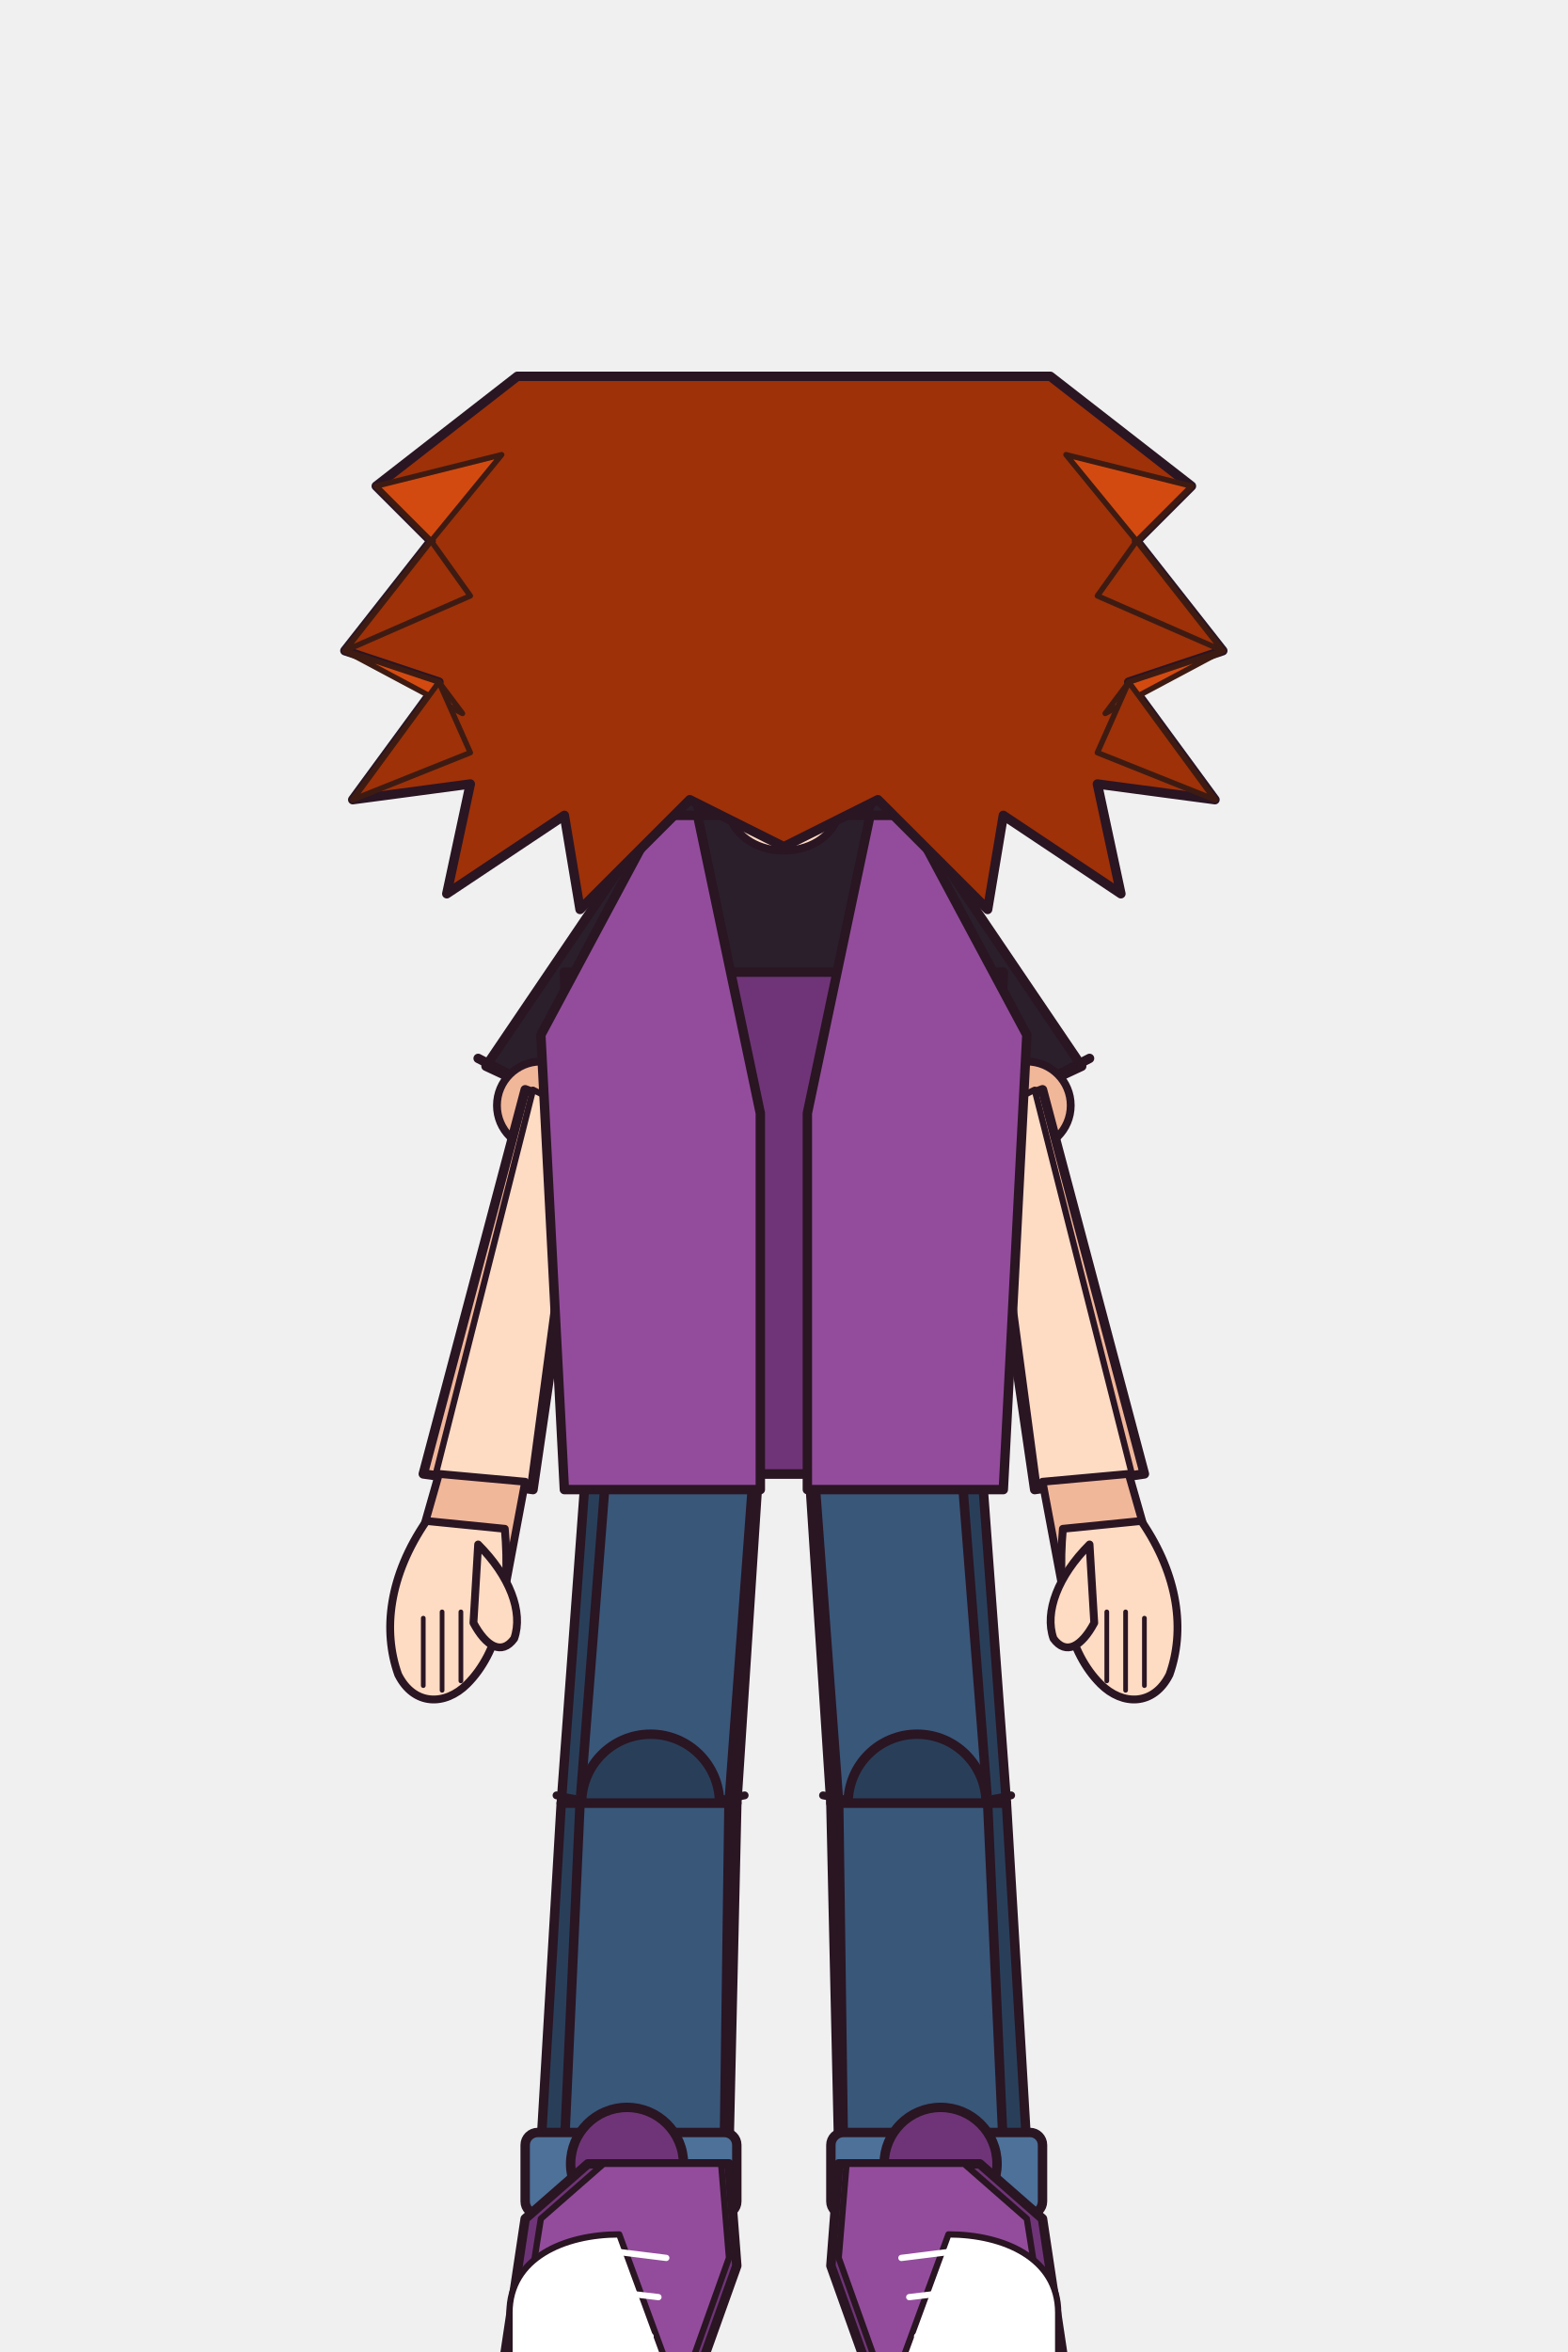
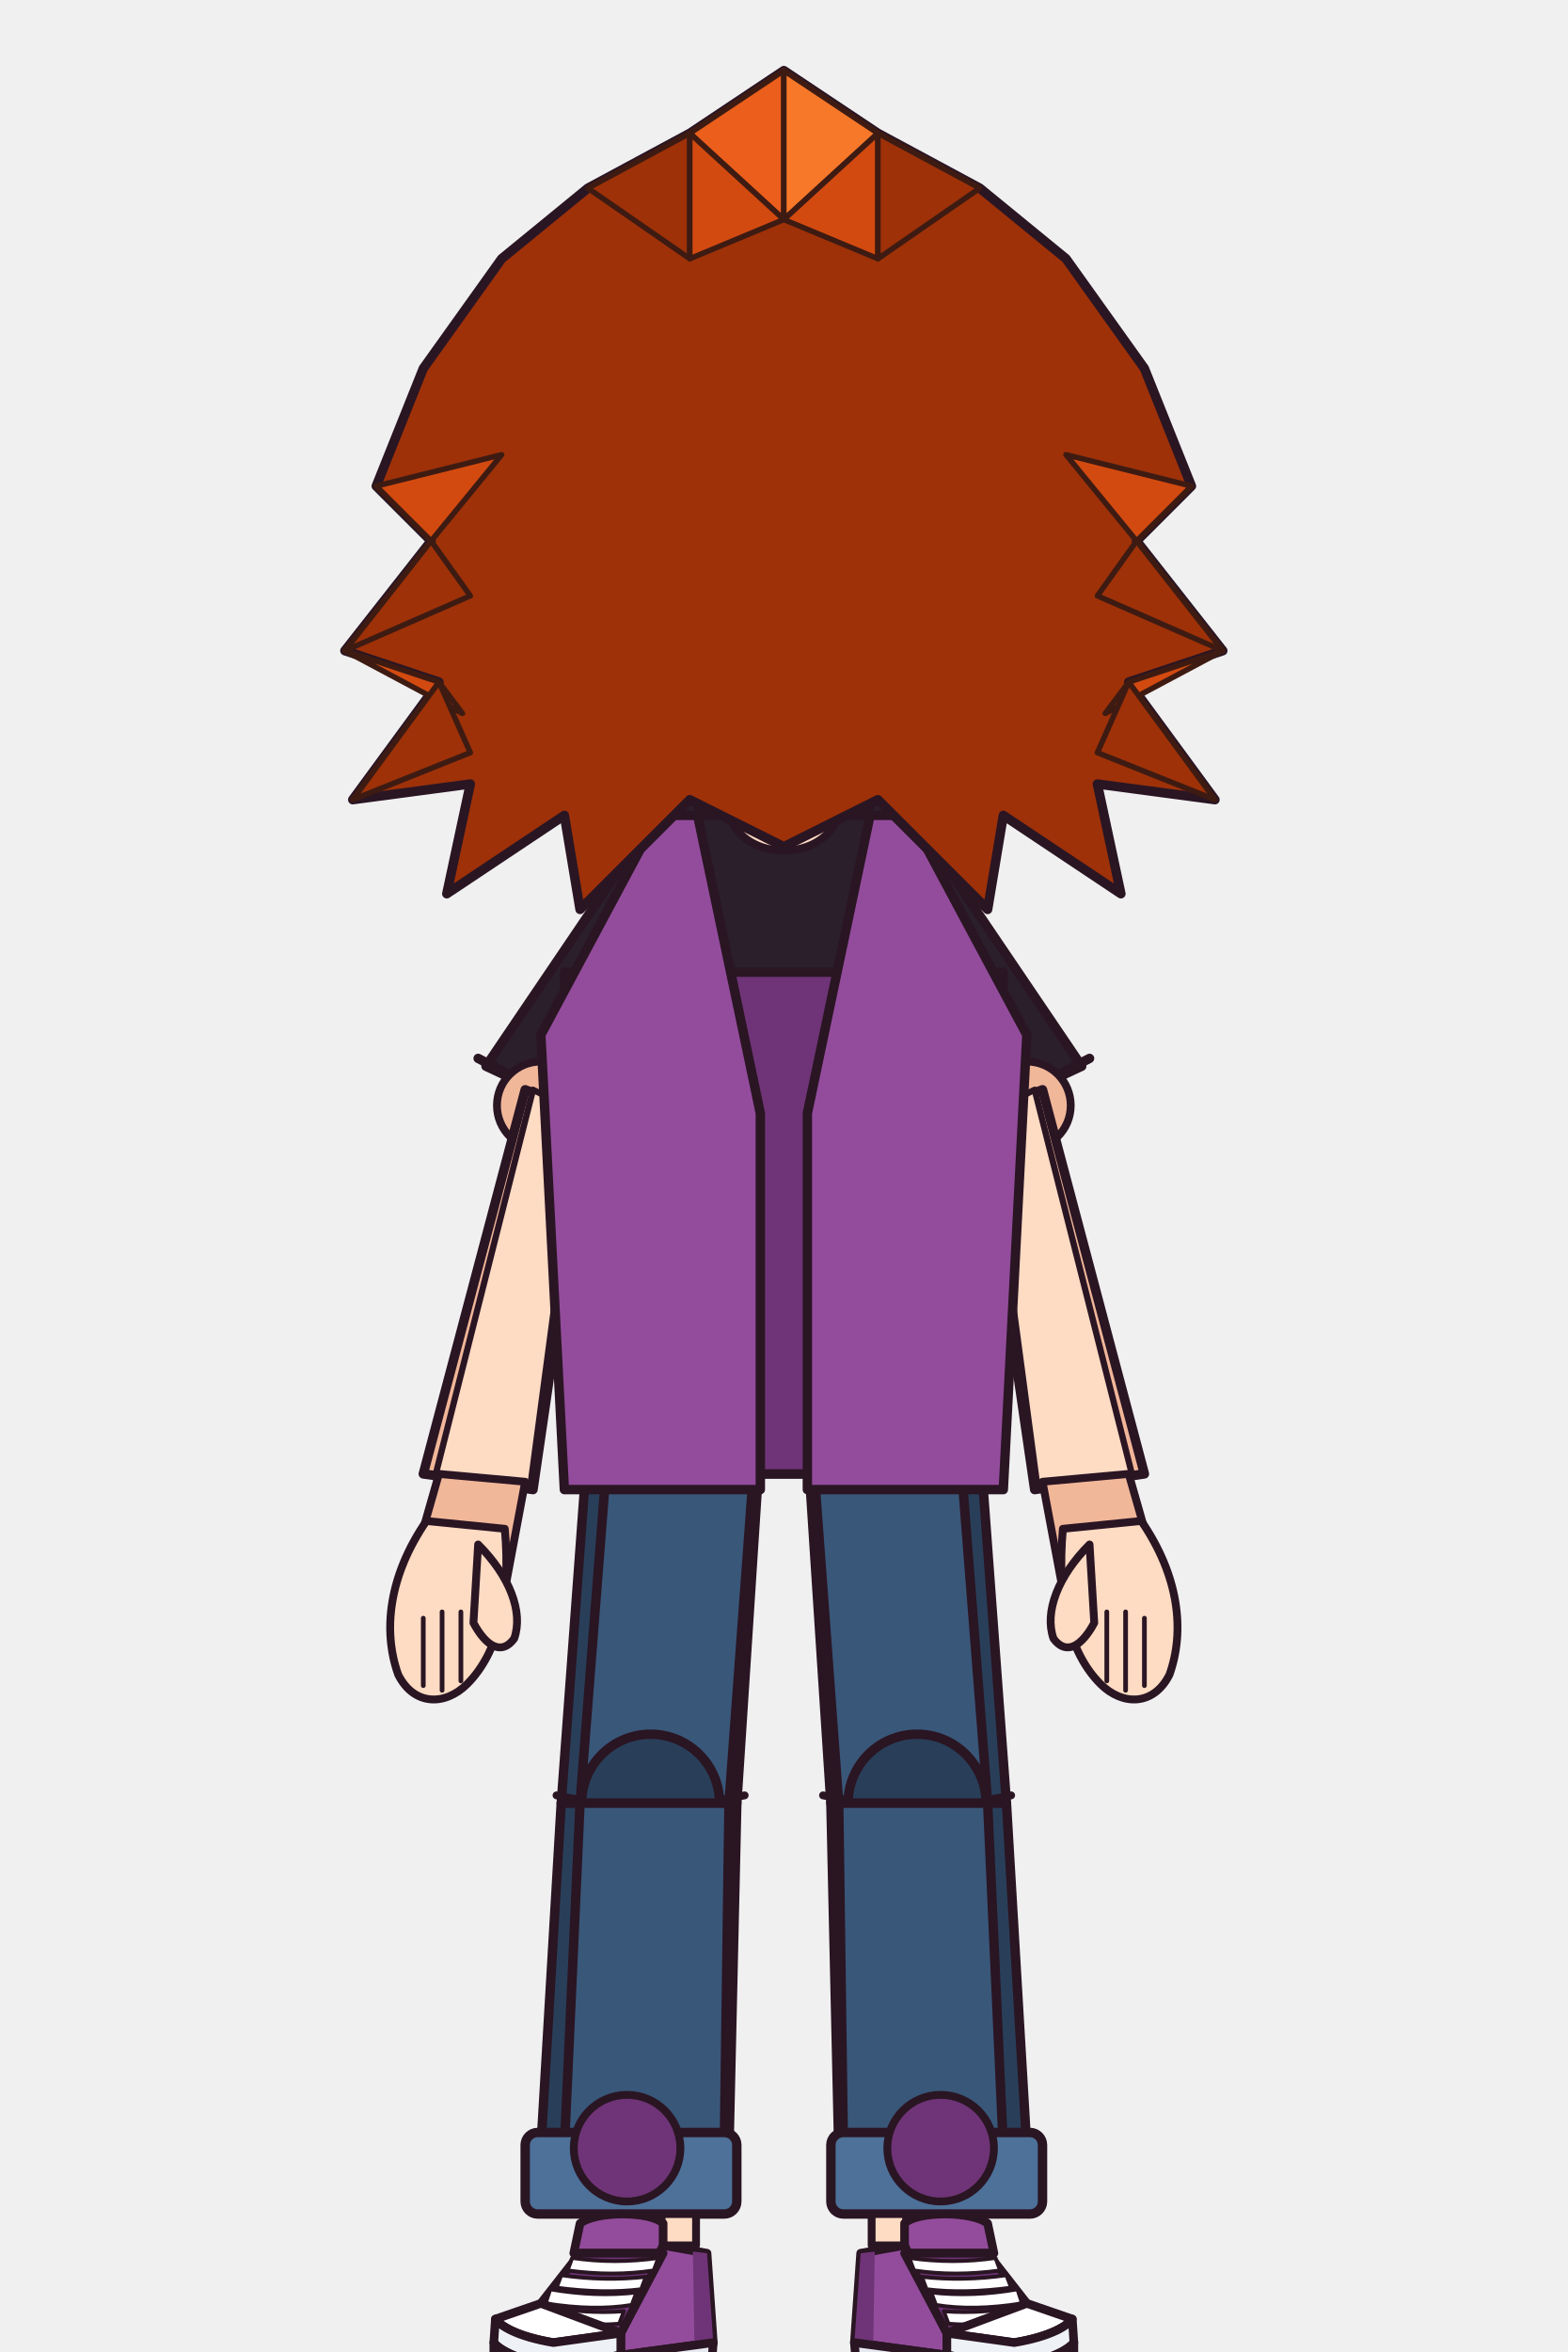
<svg xmlns="http://www.w3.org/2000/svg" viewBox="0 0 1000 1500" width="1000" height="1500">
  <rect width="1000" height="1500" fill="none" />
  <g id="character_root">
    <g id="fk_leg_r" transform="rotate(0.0, 565, 930)">
      <g id="layer_leg_upper_right">
        <circle cx="565" cy="930" r="48" fill="#293f59" stroke="#2a1523" stroke-width="6" />
        <path fill="#293f59" stroke="#2a1523" stroke-width="6" stroke-linecap="round" stroke-linejoin="round" d="M515 920 L530 1150 L642 1150 L625 920 Z" />
        <path fill="#395779" stroke="#2a1523" stroke-width="6" stroke-linecap="round" stroke-linejoin="round" d="M518 920 L535 1150 L630 1150 L612 920 Z" />
        <path fill="#293f59" stroke="#2a1523" stroke-width="5" stroke-linecap="round" d="M525 1145 Q585 1158 645 1145" />
      </g>
      <g id="fk_leg_lower_r" transform="rotate(0.0, 585, 1150)">
        <g id="layer_leg_lower_right">
          <circle cx="585" cy="1150" r="44" fill="#293f59" stroke="#2a1523" stroke-width="6" />
          <path fill="#293f59" stroke="#2a1523" stroke-width="6" stroke-linecap="round" stroke-linejoin="round" d="M530 1150 L535 1370 L655 1370 L642 1150 Z" />
          <path fill="#395779" stroke="#2a1523" stroke-width="6" stroke-linecap="round" stroke-linejoin="round" d="M535 1150 L538 1370 L640 1370 L630 1150 Z" />
          <rect x="530" y="1360" width="135" height="52" rx="8" fill="#4d7199" stroke="#2a1523" stroke-width="6" />
        </g>
        <g id="fk_shoe_r" transform="rotate(0.0, 600, 1380)">
          <g id="layer_shoe_right">
-             <circle cx="600" cy="1380" r="36" fill="#6f3477" stroke="#2a1523" stroke-width="6" />
-             <path fill="#6f3477" stroke="#2a1523" stroke-width="6" stroke-linecap="round" stroke-linejoin="round" d="M665 1415 L625 1380 L535 1380 L530 1445 L555 1515 L680 1515 Z" />
-             <path fill="#934c9c" stroke="#2a1523" stroke-width="4" stroke-linecap="round" stroke-linejoin="round" d="M655 1415 L615 1380 L540 1380 L535 1440 L560 1510 L670 1510 Z" />
-             <path fill="#ffffff" stroke="#2a1523" stroke-width="4" stroke-linecap="round" stroke-linejoin="round" d="M675 1515 L675 1475 C675 1440 640 1425 605 1425 L572 1515 Z" />
-             <line x1="615" y1="1435" x2="575" y2="1440" stroke="#ffffff" stroke-width="4" stroke-linecap="round" />
-             <line x1="622" y1="1460" x2="580" y2="1465" stroke="#ffffff" stroke-width="4" stroke-linecap="round" />
-             <line x1="632" y1="1485" x2="585" y2="1490" stroke="#ffffff" stroke-width="4" stroke-linecap="round" />
-             <path fill="#f0e8f2" stroke="#2a1523" stroke-width="6" stroke-linecap="round" stroke-linejoin="round" d="M685 1510 L555 1510 C545 1510 540 1525 545 1545 L685 1545 C695 1545 695 1510 685 1510 Z" />
+             <circle cx="600" cy="1370" r="34" fill="#6f3477" stroke="#2a1523" stroke-width="5" />
+             <path fill="#fedbc3" stroke="#2a1523" stroke-width="5" stroke-linecap="round" stroke-linejoin="round" d="M578 1412 L556 1412 L556 1432 L578 1432 Z" />
+             <path fill="#934c9c" stroke="#2a1523" stroke-width="5.5" stroke-linecap="round" stroke-linejoin="round" d="M630 1418 C620 1410 585 1410 577 1418 L577 1437 L634 1437 Z" />
+             <path fill="#934c9c" stroke="#2a1523" stroke-width="5.5" stroke-linecap="round" stroke-linejoin="round" d="M577 1432 L549 1437 L545 1494 L604 1502 L604 1488 Z" />
+             <path fill="#6f3477" d="M558 1436 L549 1437 L545 1494 L557 1497 Z" />
+             <path fill="#6f3477" stroke="#2a1523" stroke-width="5.5" stroke-linecap="round" stroke-linejoin="round" d="M630 1437 L577 1437 L604 1488 L655 1469 Z" />
+             <path fill="#ffffff" stroke="#2a1523" stroke-width="2.5" stroke-linejoin="round" d="M635 1440 Q608 1444 580 1440 L583 1448 Q609 1452 638 1448 Z" />
+             <path fill="#ffffff" stroke="#2a1523" stroke-width="2.5" stroke-linejoin="round" d="M642 1451 Q614 1455 588 1452 L591 1460 Q615 1463 645 1459 Z" />
+             <path fill="#ffffff" stroke="#2a1523" stroke-width="2.5" stroke-linejoin="round" d="M649 1460 Q620 1465 594 1462 L597 1470 Q621 1474 652 1469 Z" />
+             <path fill="#ffffff" stroke="#2a1523" stroke-width="2.5" stroke-linejoin="round" d="M656 1470 Q628 1476 602 1474 L605 1482 Q629 1484 659 1478 Z" />
+             <path fill="#ffffff" stroke="#2a1523" stroke-width="5.5" stroke-linecap="round" stroke-linejoin="round" d="M655 1469 L604 1488 L647 1494 C671 1490 681 1483 684 1479 Z" />
+             <path fill="#eef2f6" stroke="#2a1523" stroke-width="5.5" stroke-linecap="round" stroke-linejoin="round" d="M684 1479 C681 1483 671 1490 647 1494 L604 1488 L604 1502 L647 1509 C671 1505 682 1498 685 1494 Z" />
+             <path fill="#f0e8f2" stroke="#2a1523" stroke-width="5.5" stroke-linecap="round" stroke-linejoin="round" d="M685 1494 C682 1498 671 1505 647 1509 L604 1502 L604 1526 L655 1533 C674 1530 684 1520 685 1508 Z" />
+             <path fill="#e6eaef" stroke="#2a1523" stroke-width="5.5" stroke-linecap="round" stroke-linejoin="round" d="M604 1502 L545 1494 L546 1506 L590 1530 L604 1526 Z" />
+             <line x1="604" y1="1502" x2="604" y2="1526" stroke="#2a1523" stroke-width="4.5" stroke-linecap="round" />
          </g>
        </g>
      </g>
    </g>
    <g id="fk_leg_l" transform="rotate(0.0, 435, 930)">
      <g id="layer_leg_upper_left">
        <circle cx="435" cy="930" r="48" fill="#293f59" stroke="#2a1523" stroke-width="6" />
        <path fill="#293f59" stroke="#2a1523" stroke-width="6" stroke-linecap="round" stroke-linejoin="round" d="M375 920 L358 1150 L470 1150 L485 920 Z" />
        <path fill="#395779" stroke="#2a1523" stroke-width="6" stroke-linecap="round" stroke-linejoin="round" d="M388 920 L370 1150 L465 1150 L482 920 Z" />
        <path fill="#293f59" stroke="#2a1523" stroke-width="5" stroke-linecap="round" d="M355 1145 Q415 1158 475 1145" />
      </g>
      <g id="fk_leg_lower_l" transform="rotate(0.0, 415, 1150)">
        <g id="layer_leg_lower_left">
          <circle cx="415" cy="1150" r="44" fill="#293f59" stroke="#2a1523" stroke-width="6" />
          <path fill="#293f59" stroke="#2a1523" stroke-width="6" stroke-linecap="round" stroke-linejoin="round" d="M358 1150 L345 1370 L465 1370 L470 1150 Z" />
          <path fill="#395779" stroke="#2a1523" stroke-width="6" stroke-linecap="round" stroke-linejoin="round" d="M370 1150 L360 1370 L462 1370 L465 1150 Z" />
          <rect x="335" y="1360" width="135" height="52" rx="8" fill="#4d7199" stroke="#2a1523" stroke-width="6" />
        </g>
        <g id="fk_shoe_l" transform="rotate(0.0, 400, 1380)">
          <g id="layer_shoe_left">
-             <circle cx="400" cy="1380" r="36" fill="#6f3477" stroke="#2a1523" stroke-width="6" />
-             <path fill="#6f3477" stroke="#2a1523" stroke-width="6" stroke-linecap="round" stroke-linejoin="round" d="M335 1415 L375 1380 L465 1380 L470 1445 L445 1515 L320 1515 Z" />
-             <path fill="#934c9c" stroke="#2a1523" stroke-width="4" stroke-linecap="round" stroke-linejoin="round" d="M345 1415 L385 1380 L460 1380 L465 1440 L440 1510 L330 1510 Z" />
-             <path fill="#ffffff" stroke="#2a1523" stroke-width="4" stroke-linecap="round" stroke-linejoin="round" d="M325 1515 L325 1475 C325 1440 360 1425 395 1425 L428 1515 Z" />
-             <line x1="385" y1="1435" x2="425" y2="1440" stroke="#ffffff" stroke-width="4" stroke-linecap="round" />
-             <line x1="378" y1="1460" x2="420" y2="1465" stroke="#ffffff" stroke-width="4" stroke-linecap="round" />
-             <line x1="368" y1="1485" x2="415" y2="1490" stroke="#ffffff" stroke-width="4" stroke-linecap="round" />
-             <path fill="#f0e8f2" stroke="#2a1523" stroke-width="6" stroke-linecap="round" stroke-linejoin="round" d="M315 1510 L445 1510 C455 1510 460 1525 455 1545 L315 1545 C305 1545 305 1510 315 1510 Z" />
+             <circle cx="400" cy="1370" r="34" fill="#6f3477" stroke="#2a1523" stroke-width="5" />
+             <path fill="#fedbc3" stroke="#2a1523" stroke-width="5" stroke-linecap="round" stroke-linejoin="round" d="M422 1412 L444 1412 L444 1432 L422 1432 Z" />
+             <path fill="#934c9c" stroke="#2a1523" stroke-width="5.5" stroke-linecap="round" stroke-linejoin="round" d="M370 1418 C380 1410 415 1410 423 1418 L423 1437 L366 1437 Z" />
+             <path fill="#934c9c" stroke="#2a1523" stroke-width="5.5" stroke-linecap="round" stroke-linejoin="round" d="M423 1432 L451 1437 L455 1494 L396 1502 L396 1488 Z" />
+             <path fill="#6f3477" d="M442 1436 L451 1437 L455 1494 L443 1497 Z" />
+             <path fill="#6f3477" stroke="#2a1523" stroke-width="5.5" stroke-linecap="round" stroke-linejoin="round" d="M370 1437 L423 1437 L396 1488 L345 1469 Z" />
+             <path fill="#ffffff" stroke="#2a1523" stroke-width="2.5" stroke-linejoin="round" d="M365 1440 Q392 1444 420 1440 L417 1448 Q391 1452 362 1448 Z" />
+             <path fill="#ffffff" stroke="#2a1523" stroke-width="2.5" stroke-linejoin="round" d="M358 1451 Q386 1455 412 1452 L409 1460 Q385 1463 355 1459 Z" />
+             <path fill="#ffffff" stroke="#2a1523" stroke-width="2.5" stroke-linejoin="round" d="M351 1460 Q380 1465 406 1462 L403 1470 Q379 1474 348 1469 Z" />
+             <path fill="#ffffff" stroke="#2a1523" stroke-width="2.5" stroke-linejoin="round" d="M344 1470 Q372 1476 398 1474 L395 1482 Q371 1484 341 1478 Z" />
+             <path fill="#ffffff" stroke="#2a1523" stroke-width="5.5" stroke-linecap="round" stroke-linejoin="round" d="M345 1469 L396 1488 L353 1494 C329 1490 319 1483 316 1479 Z" />
+             <path fill="#eef2f6" stroke="#2a1523" stroke-width="5.5" stroke-linecap="round" stroke-linejoin="round" d="M316 1479 C319 1483 329 1490 353 1494 L396 1488 L396 1502 L353 1509 C329 1505 318 1498 315 1494 Z" />
+             <path fill="#f0e8f2" stroke="#2a1523" stroke-width="5.5" stroke-linecap="round" stroke-linejoin="round" d="M315 1494 C318 1498 329 1505 353 1509 L396 1502 L396 1526 L345 1533 C326 1530 316 1520 315 1508 Z" />
+             <path fill="#e6eaef" stroke="#2a1523" stroke-width="5.5" stroke-linecap="round" stroke-linejoin="round" d="M396 1502 L455 1494 L454 1506 L410 1530 L396 1526 Z" />
+             <line x1="396" y1="1502" x2="396" y2="1526" stroke="#2a1523" stroke-width="4.5" stroke-linecap="round" />
          </g>
        </g>
      </g>
    </g>
    <g id="fk_arm_r" transform="rotate(0.0, 585, 525)">
      <g id="layer_arm_upper_right">
        <circle cx="585" cy="525" r="32" fill="#2b1f2b" stroke="#2a1523" stroke-width="6" />
        <path fill="#2b1f2b" stroke="#2a1523" stroke-width="6" stroke-linecap="round" stroke-linejoin="round" d="M585 525 L690 680 L615 715 L565 550 Z" />
        <path fill="#2b1f2b" stroke="#2a1523" stroke-width="6" stroke-linecap="round" stroke-linejoin="round" d="M695 675 L612 718" />
      </g>
      <g id="fk_arm_lower_r" transform="rotate(0.0, 655, 705)">
        <g id="layer_arm_lower_right">
          <circle cx="655" cy="705" r="28" fill="#f1b799" stroke="#2a1523" stroke-width="5" />
          <path fill="#f1b799" stroke="#2a1523" stroke-width="6" stroke-linecap="round" stroke-linejoin="round" d="M665 695 L730 940 L660 950 L625 710 Z" />
          <path fill="#fedbc3" stroke="#2a1523" stroke-width="4" stroke-linecap="round" stroke-linejoin="round" d="M660 695 L722 940 L662 950 L630 710 Z" />
          <g id="girl_hand_r">
            <path fill="#f1b799" stroke="#2a1523" stroke-width="5" stroke-linecap="round" stroke-linejoin="round" d="M720 940 L740 1010 L680 1025 L665 945 Z" />
            <path fill="#fedbc3" stroke="#2a1523" stroke-width="5" stroke-linecap="round" stroke-linejoin="round" d="M728 970 C752 1005 756 1040 746 1068 C736 1088 716 1088 702 1074 C682 1054 674 1020 678 975 Z" />
            <path fill="#fedbc3" stroke="#2a1523" stroke-width="5" stroke-linecap="round" stroke-linejoin="round" d="M695 985 C675 1005 666 1028 672 1045 C680 1056 690 1050 698 1035 Z" />
            <line x1="730" y1="1075" x2="730" y2="1032" stroke="#2a1523" stroke-width="3" stroke-linecap="round" />
            <line x1="718" y1="1078" x2="718" y2="1028" stroke="#2a1523" stroke-width="3" stroke-linecap="round" />
            <line x1="706" y1="1072" x2="706" y2="1028" stroke="#2a1523" stroke-width="3" stroke-linecap="round" />
          </g>
        </g>
      </g>
    </g>
    <g id="fk_arm_l" transform="rotate(0.0, 415, 525)">
      <g id="layer_arm_upper_left">
        <circle cx="415" cy="525" r="32" fill="#2b1f2b" stroke="#2a1523" stroke-width="6" />
        <path fill="#2b1f2b" stroke="#2a1523" stroke-width="6" stroke-linecap="round" stroke-linejoin="round" d="M415 525 L310 680 L385 715 L435 550 Z" />
        <path fill="#2b1f2b" stroke="#2a1523" stroke-width="6" stroke-linecap="round" stroke-linejoin="round" d="M305 675 L388 718" />
      </g>
      <g id="fk_arm_lower_l" transform="rotate(0.0, 345, 705)">
        <g id="layer_arm_lower_left">
          <circle cx="345" cy="705" r="28" fill="#f1b799" stroke="#2a1523" stroke-width="5" />
          <path fill="#f1b799" stroke="#2a1523" stroke-width="6" stroke-linecap="round" stroke-linejoin="round" d="M335 695 L270 940 L340 950 L375 710 Z" />
          <path fill="#fedbc3" stroke="#2a1523" stroke-width="4" stroke-linecap="round" stroke-linejoin="round" d="M340 695 L278 940 L338 950 L370 710 Z" />
          <g id="girl_hand_l">
            <path fill="#f1b799" stroke="#2a1523" stroke-width="5" stroke-linecap="round" stroke-linejoin="round" d="M280 940 L260 1010 L320 1025 L335 945 Z" />
            <path fill="#fedbc3" stroke="#2a1523" stroke-width="5" stroke-linecap="round" stroke-linejoin="round" d="M272 970 C248 1005 244 1040 254 1068 C264 1088 284 1088 298 1074 C318 1054 326 1020 322 975 Z" />
            <path fill="#fedbc3" stroke="#2a1523" stroke-width="5" stroke-linecap="round" stroke-linejoin="round" d="M305 985 C325 1005 334 1028 328 1045 C320 1056 310 1050 302 1035 Z" />
            <line x1="270" y1="1075" x2="270" y2="1032" stroke="#2a1523" stroke-width="3" stroke-linecap="round" />
            <line x1="282" y1="1078" x2="282" y2="1028" stroke="#2a1523" stroke-width="3" stroke-linecap="round" />
            <line x1="294" y1="1072" x2="294" y2="1028" stroke="#2a1523" stroke-width="3" stroke-linecap="round" />
          </g>
        </g>
      </g>
    </g>
    <g id="layer_torso">
      <path fill="#2b1f2b" stroke="#2a1523" stroke-width="6" stroke-linecap="round" stroke-linejoin="round" d="M410 520 L370 940 L630 940 L590 520 Z" />
      <path fill="#fedbc3" stroke="#2a1523" stroke-width="5" stroke-linecap="round" stroke-linejoin="round" d="M465 520 C475 550 525 550 535 520 Z" />
      <path fill="#6f3477" stroke="#2a1523" stroke-width="6" stroke-linecap="round" stroke-linejoin="round" d="M360 620 L370 940 L630 940 L640 620 Z" />
      <path fill="#934c9c" stroke="#2a1523" stroke-width="6" stroke-linecap="round" stroke-linejoin="round" d="M420 520 L345 660 L360 950 L485 950 L485 710 L445 520 Z" />
      <path fill="#934c9c" stroke="#2a1523" stroke-width="6" stroke-linecap="round" stroke-linejoin="round" d="M580 520 L655 660 L640 950 L515 950 L515 710 L555 520 Z" />
    </g>
    <g id="fk_head" transform="rotate(0.0, 500, 520)">
      <g id="layer_head_back">
-         <path fill="#9e3108" stroke="#2a1523" stroke-width="6" stroke-linecap="round" stroke-linejoin="round" d="M330 240 L240 310 L275 345 L220 415 L280 435 L225 510 L300 500 L285 570 L360 520 L370 580 L440 510 L500 540 L560 510 L630 580 L640 520 L715 570 L700 500 L775 510 L720 435 L780 415 L725 345 L760 310 L670 240 Z" />
+         <path fill="#9e3108" stroke="#2a1523" stroke-width="6" stroke-linecap="round" stroke-linejoin="round" d="M500 45 L440 85 L375 120 L320 165 L270 235 L240 310 L275 345 L220 415 L280 435 L225 510 L300 500 L285 570 L360 520 L370 580 L440 510 L500 540 L560 510 L630 580 L640 520 L715 570 L700 500 L775 510 L720 435 L780 415 L725 345 L760 310 L730 235 L680 165 L625 120 L560 85 Z" />
        <polygon points="240,310 275,345 320,290" fill="#d34a10" stroke="#3e1b12" stroke-width="3.5" stroke-linejoin="round" />
        <polygon points="275,345 220,415 300,380" fill="#9e3108" stroke="#3e1b12" stroke-width="3.5" stroke-linejoin="round" />
        <polygon points="220,415 280,435 295,455" fill="#d34a10" stroke="#3e1b12" stroke-width="3.5" stroke-linejoin="round" />
        <polygon points="280,435 225,510 300,480" fill="#9e3108" stroke="#3e1b12" stroke-width="3.5" stroke-linejoin="round" />
        <polygon points="760,310 725,345 680,290" fill="#d34a10" stroke="#3e1b12" stroke-width="3.5" stroke-linejoin="round" />
        <polygon points="725,345 780,415 700,380" fill="#9e3108" stroke="#3e1b12" stroke-width="3.5" stroke-linejoin="round" />
        <polygon points="780,415 720,435 705,455" fill="#d34a10" stroke="#3e1b12" stroke-width="3.5" stroke-linejoin="round" />
        <polygon points="720,435 775,510 700,480" fill="#9e3108" stroke="#3e1b12" stroke-width="3.5" stroke-linejoin="round" />
+         <polygon points="500,45 440,85 500,140" fill="#eb5e1b" stroke="#3e1b12" stroke-width="3.5" stroke-linejoin="round" />
+         <polygon points="500,45 500,140 560,85" fill="#f8782a" stroke="#3e1b12" stroke-width="3.5" stroke-linejoin="round" />
+         <polygon points="440,85 375,120 440,165" fill="#9e3108" stroke="#3e1b12" stroke-width="3.5" stroke-linejoin="round" />
+         <polygon points="440,85 440,165 500,140" fill="#d34a10" stroke="#3e1b12" stroke-width="3.5" stroke-linejoin="round" />
+         <polygon points="560,85 500,140 560,165" fill="#d34a10" stroke="#3e1b12" stroke-width="3.5" stroke-linejoin="round" />
+         <polygon points="560,85 625,120 560,165" fill="#9e3108" stroke="#3e1b12" stroke-width="3.5" stroke-linejoin="round" />
      </g>
    </g>
  </g>
</svg>
